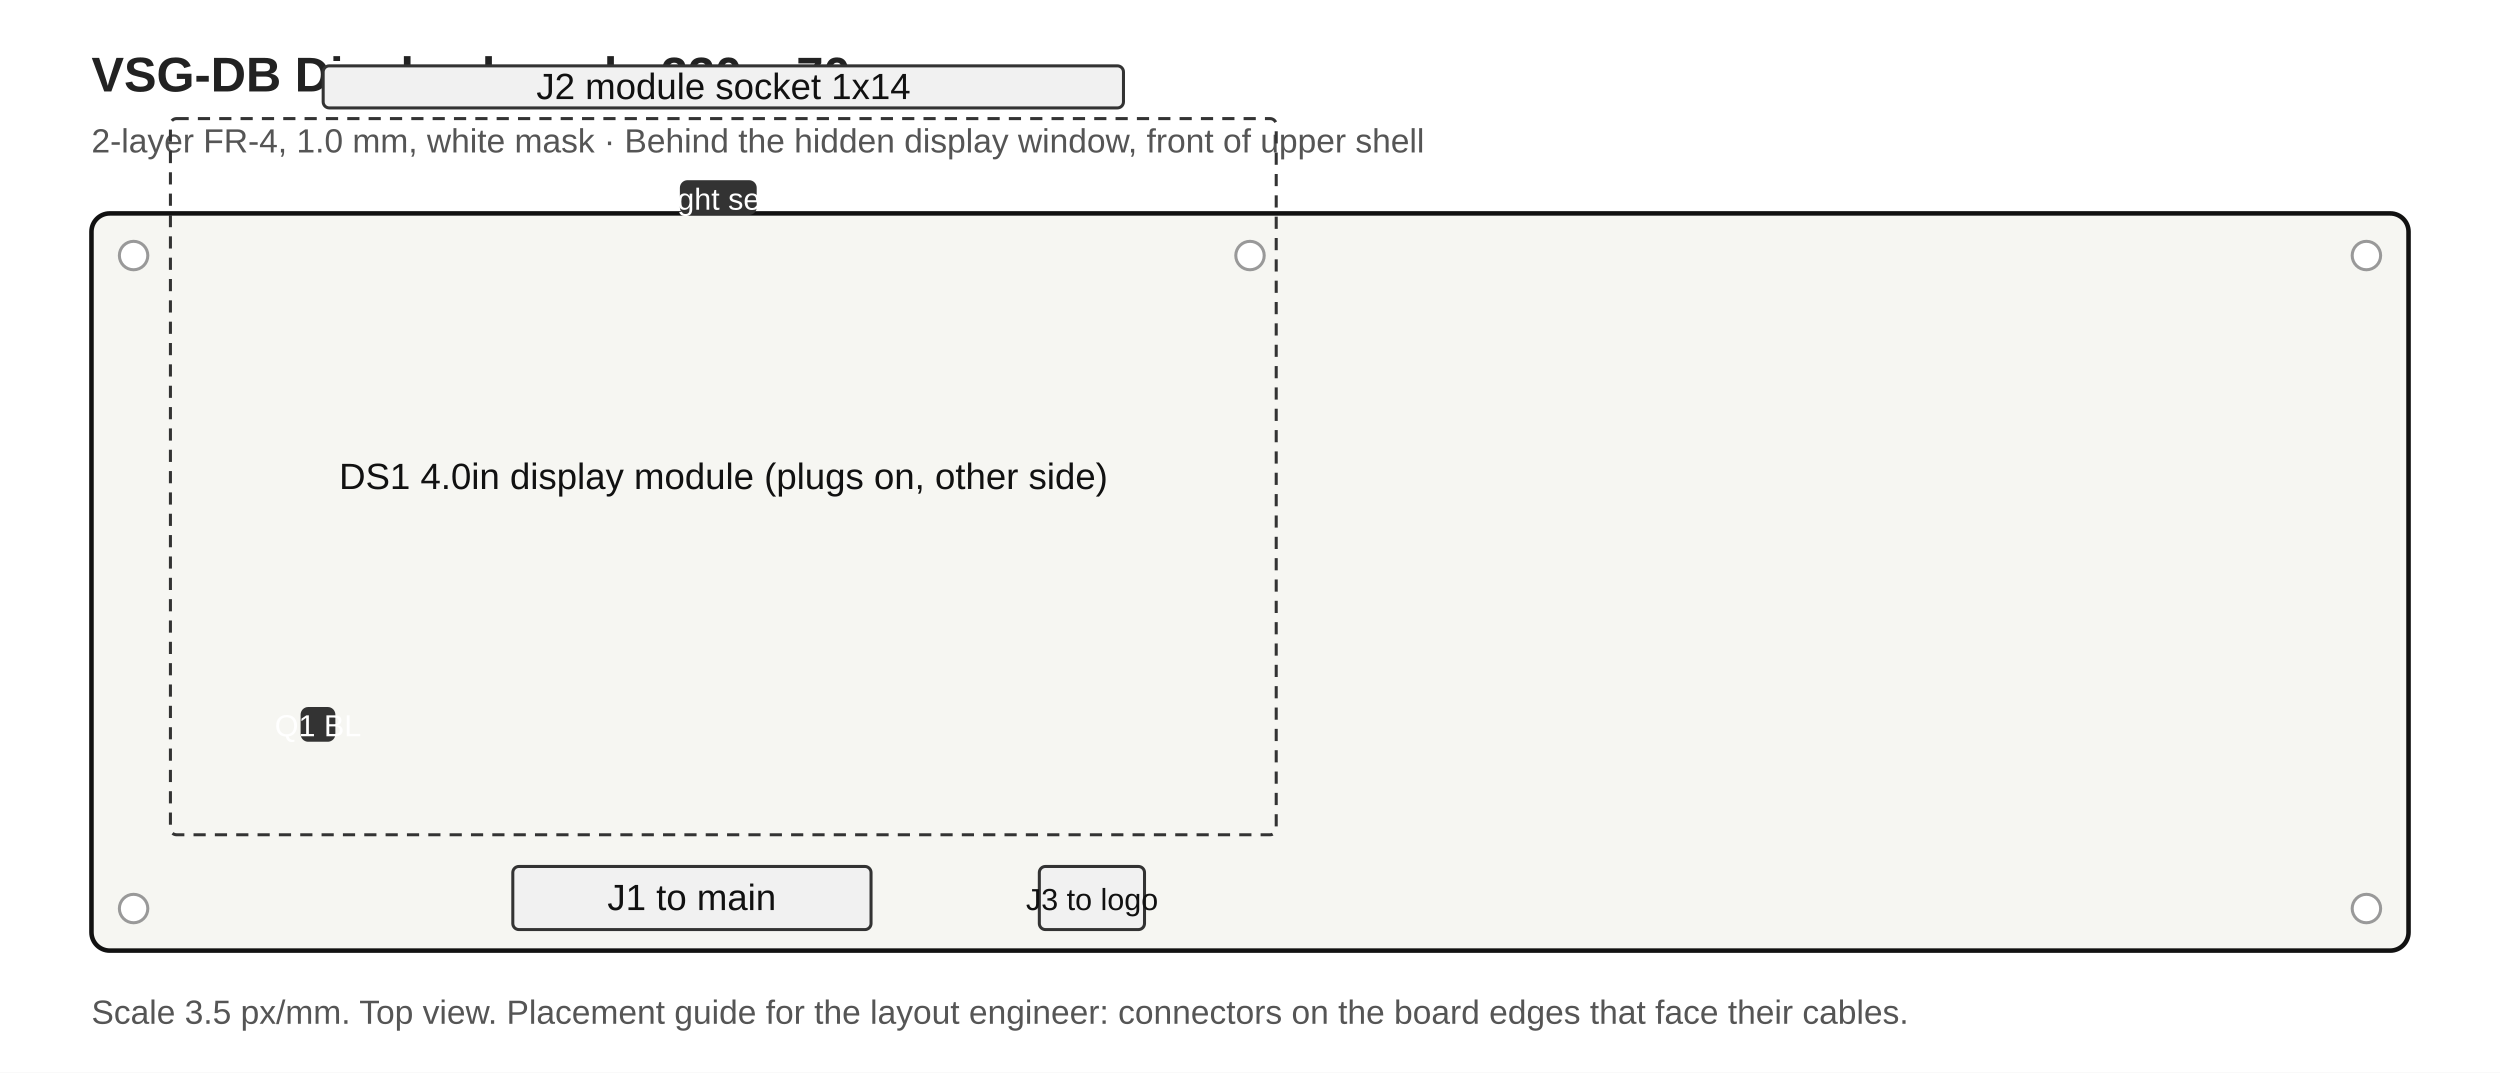
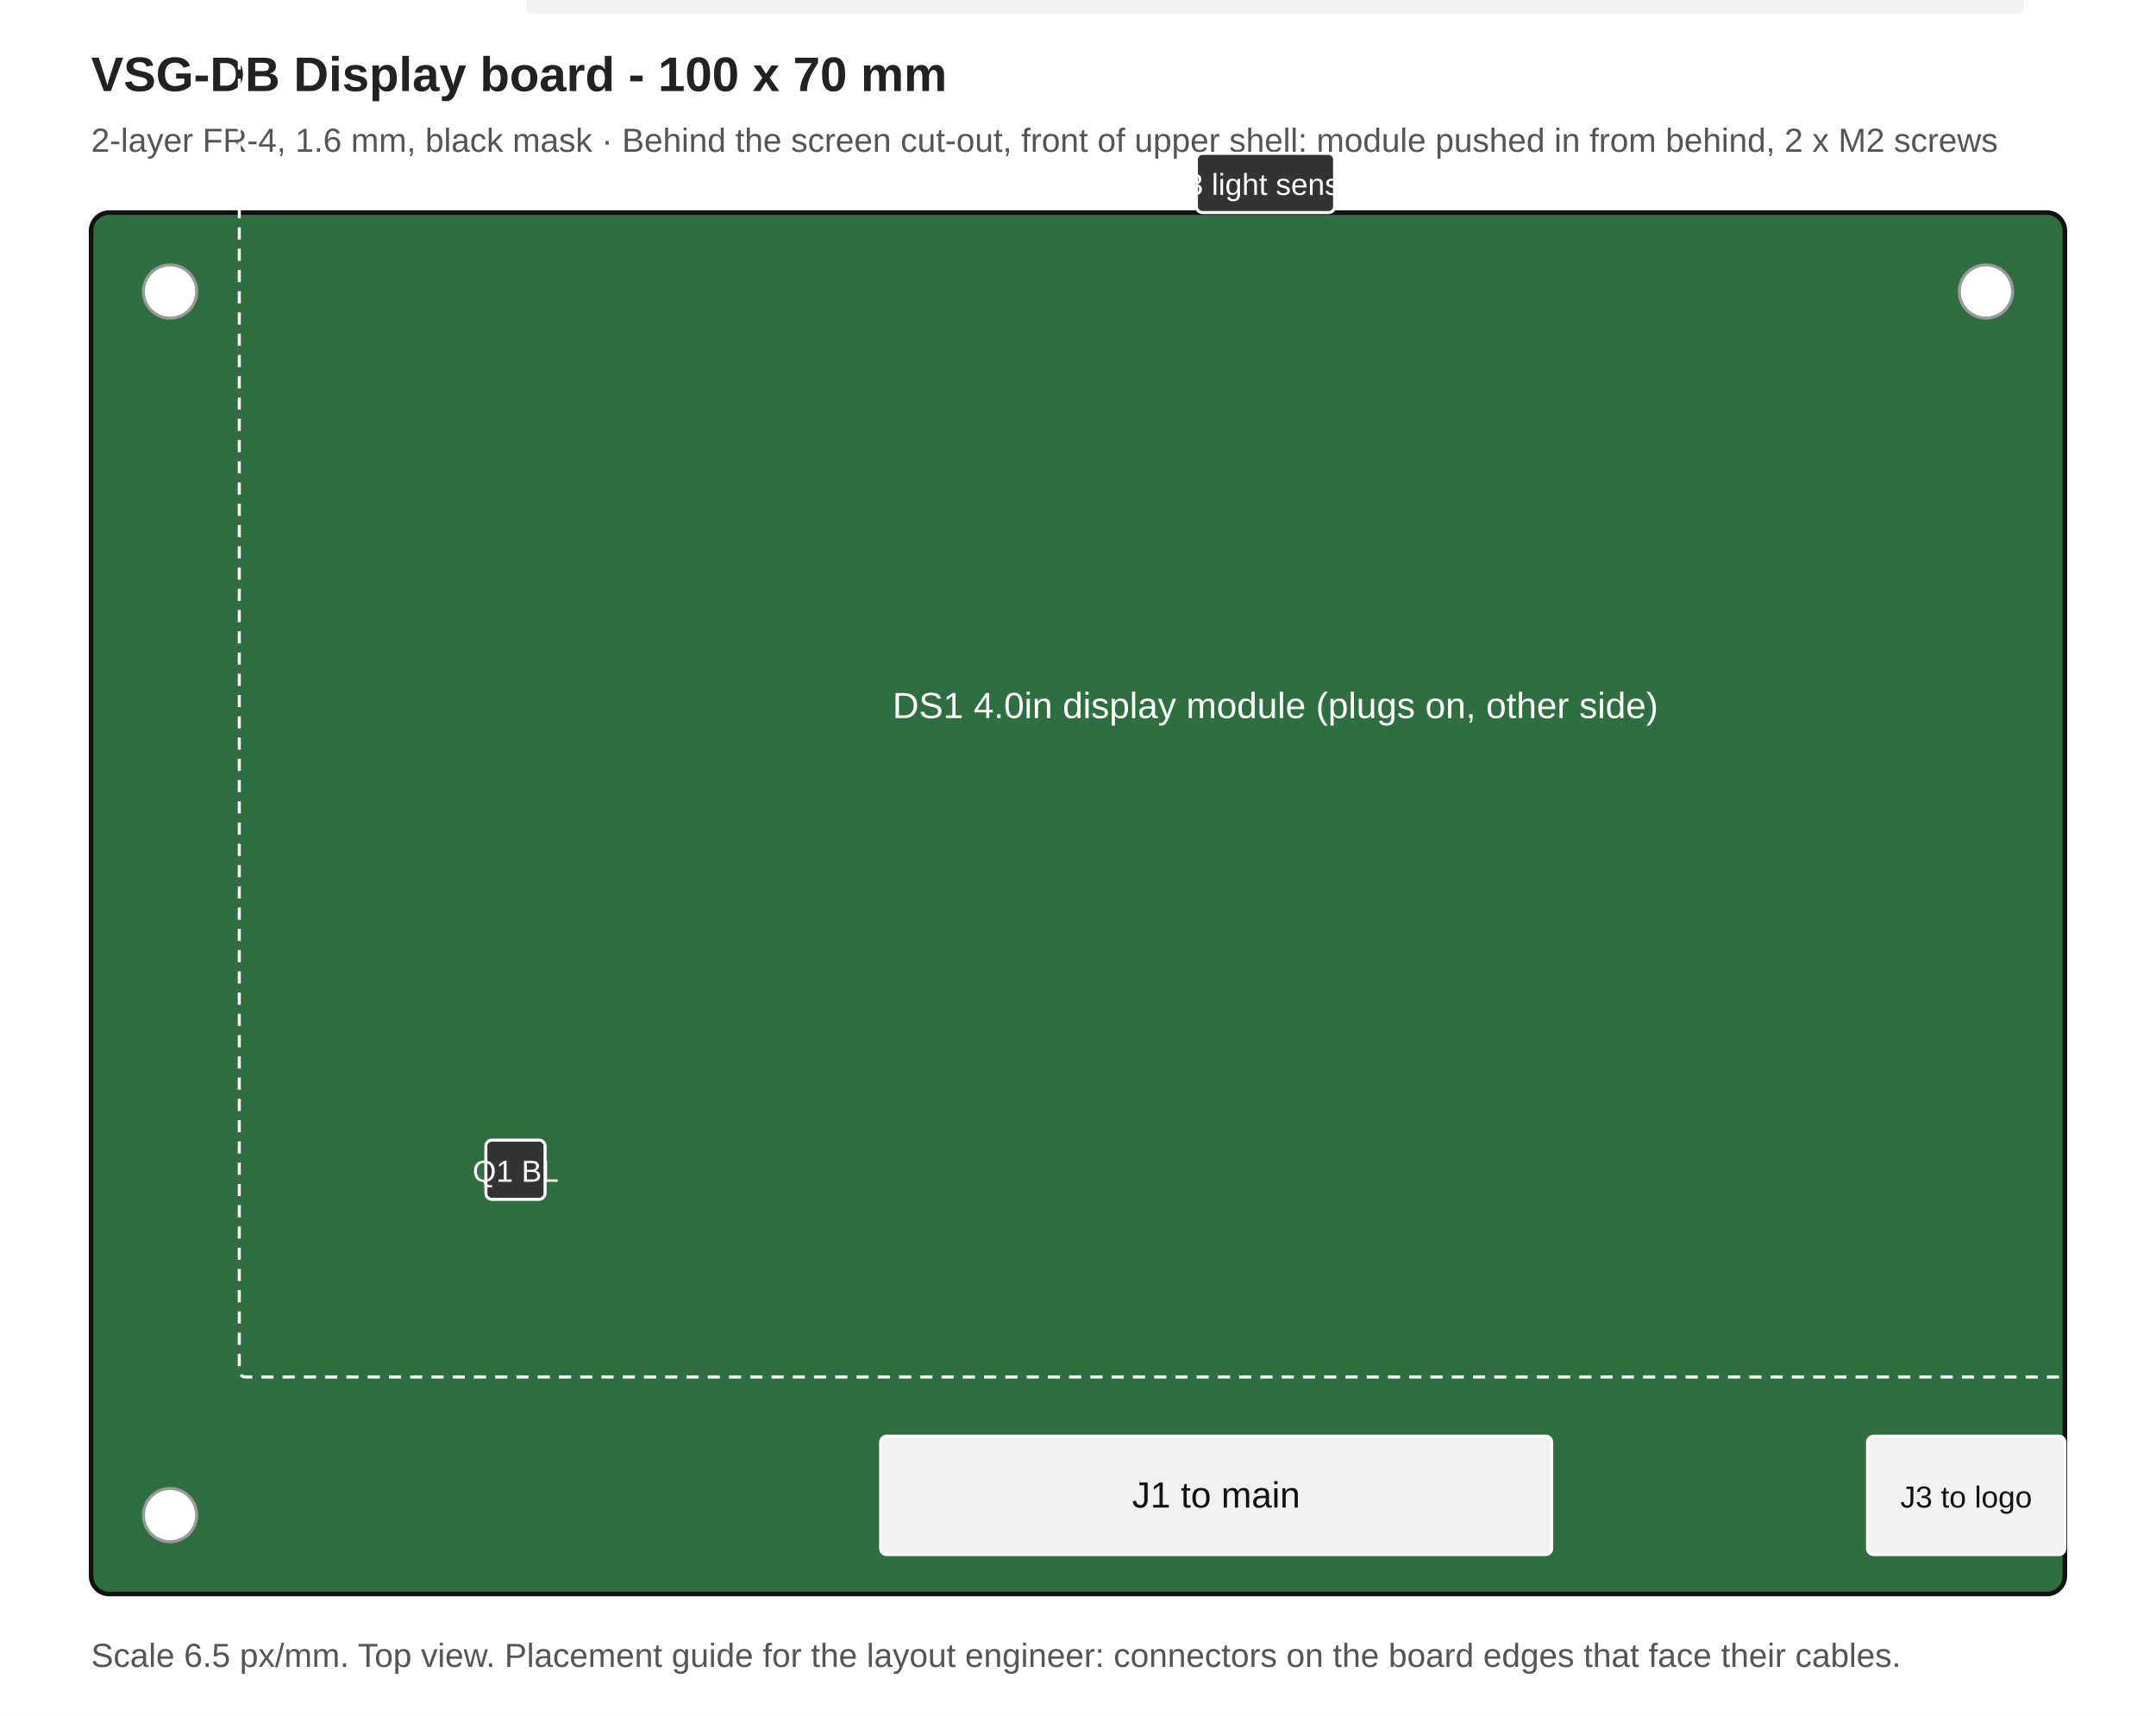
- <svg xmlns="http://www.w3.org/2000/svg" viewBox="0 0 820.0 351.818" font-family="Segoe UI, Arial, sans-serif" font-size="12">
-   <rect width="820.0" height="351.818" fill="#fff" />
-   <text x="30.0" y="30.0" font-size="16" text-anchor="start" fill="#222" font-weight="700">VSG-DB Display board - 220 x 70 mm</text>
-   <text x="30.0" y="50.0" font-size="11" text-anchor="start" fill="#555" font-weight="400">2-layer FR-4, 1.0 mm, white mask · Behind the hidden display window, front of upper shell</text>
-   <rect x="30.0" y="70.0" width="760.0" height="241.8" rx="6" fill="#f6f6f2" stroke="#111" stroke-width="1.5" />
-   <circle cx="43.818" cy="298.0" r="4.664" fill="#fff" stroke="#999" />
-   <circle cx="776.182" cy="298.0" r="4.664" fill="#fff" stroke="#999" />
-   <circle cx="43.818" cy="83.818" r="4.664" fill="#fff" stroke="#999" />
-   <circle cx="776.182" cy="83.818" r="4.664" fill="#fff" stroke="#999" />
-   <circle cx="410.0" cy="83.818" r="4.664" fill="#fff" stroke="#999" />
-   <rect x="55.9" y="38.9" width="362.7" height="234.9" rx="2" fill="none" stroke="#333" stroke-width="1" stroke-dasharray="4 3" />
-   <text x="237.3" y="160.4" font-size="12" text-anchor="middle" fill="#111" font-weight="400">DS1 4.0in display module (plugs on, other side)</text>
-   <rect x="106.0" y="21.6" width="262.5" height="13.8" rx="2" fill="#f1f1f1" stroke="#333" stroke-width="1" />
-   <text x="237.3" y="32.5" font-size="12" text-anchor="middle" fill="#111" font-weight="400">J2 module socket 1x14</text>
-   <rect x="223.5" y="59.6" width="24.2" height="10.4" rx="2" fill="#333" stroke="#333" stroke-width="1" />
-   <text x="235.5" y="68.8" font-size="10" text-anchor="middle" fill="#fff" font-weight="400">U3 light sensor</text>
-   <rect x="99.1" y="232.4" width="10.4" height="10.4" rx="2" fill="#333" stroke="#333" stroke-width="1" />
-   <text x="104.3" y="241.5" font-size="10" text-anchor="middle" fill="#fff" font-weight="400">Q1 BL</text>
-   <rect x="168.2" y="284.2" width="117.5" height="20.7" rx="2" fill="#f1f1f1" stroke="#333" stroke-width="1" />
-   <text x="226.9" y="298.5" font-size="12" text-anchor="middle" fill="#111" font-weight="400">J1 to main</text>
-   <rect x="340.9" y="284.2" width="34.5" height="20.7" rx="2" fill="#f1f1f1" stroke="#333" stroke-width="1" />
-   <text x="358.2" y="298.5" font-size="10" text-anchor="middle" fill="#111" font-weight="400">J3 to logo</text>
-   <text x="30.0" y="335.8" font-size="11" text-anchor="start" fill="#555" font-weight="400">Scale 3.5 px/mm. Top view. Placement guide for the layout engineer: connectors on the board edges that face their cables.</text>
+ <svg xmlns="http://www.w3.org/2000/svg" viewBox="0 0 710.0 565.0" font-family="Segoe UI, Arial, sans-serif" font-size="12">
+   <rect width="710.0" height="565.0" fill="#fff" />
+   <text x="30.0" y="30.0" font-size="16" text-anchor="start" fill="#222" font-weight="700">VSG-DB Display board - 100 x 70 mm</text>
+   <text x="30.0" y="50.0" font-size="11" text-anchor="start" fill="#555" font-weight="400">2-layer FR-4, 1.6 mm, black mask · Behind the screen cut-out, front of upper shell; module pushed in from behind, 2 x M2 screws</text>
+   <rect x="30.0" y="70.0" width="650.0" height="455.0" rx="6" fill="#2f6e3e" stroke="#111" stroke-width="1.5" />
+   <circle cx="56.0" cy="499.0" r="8.775" fill="#fff" stroke="#999" />
+   <circle cx="654.0" cy="499.0" r="8.775" fill="#fff" stroke="#999" />
+   <circle cx="56.0" cy="96.0" r="8.775" fill="#fff" stroke="#999" />
+   <circle cx="654.0" cy="96.0" r="8.775" fill="#fff" stroke="#999" />
+   <rect x="78.8" y="11.5" width="682.5" height="442.0" rx="2" fill="none" stroke="#fff" stroke-width="1" stroke-dasharray="4 3" />
+   <text x="420.0" y="236.5" font-size="12" text-anchor="middle" fill="#fff" font-weight="400">DS1 4.0in display module (plugs on, other side)</text>
+   <rect x="173.0" y="-21.0" width="494.0" height="26.0" rx="2" fill="#f1f1f1" stroke="#fff" stroke-width="1" />
+   <text x="420.0" y="-4.0" font-size="12" text-anchor="middle" fill="#111" font-weight="400">J2 module socket 1x14</text>
+   <rect x="394.0" y="50.5" width="45.5" height="19.5" rx="2" fill="#333" stroke="#fff" stroke-width="1" />
+   <text x="416.8" y="64.2" font-size="10" text-anchor="middle" fill="#fff" font-weight="400">U3 light sensor</text>
+   <rect x="160.0" y="375.5" width="19.5" height="19.5" rx="2" fill="#333" stroke="#fff" stroke-width="1" />
+   <text x="169.8" y="389.2" font-size="10" text-anchor="middle" fill="#fff" font-weight="400">Q1 BL</text>
+   <rect x="290.0" y="473.0" width="221.0" height="39.0" rx="2" fill="#f1f1f1" stroke="#fff" stroke-width="1" />
+   <text x="400.5" y="496.5" font-size="12" text-anchor="middle" fill="#111" font-weight="400">J1 to main</text>
+   <rect x="615.0" y="473.0" width="65.0" height="39.0" rx="2" fill="#f1f1f1" stroke="#fff" stroke-width="1" />
+   <text x="647.5" y="496.5" font-size="10" text-anchor="middle" fill="#111" font-weight="400">J3 to logo</text>
+   <text x="30.0" y="549.0" font-size="11" text-anchor="start" fill="#555" font-weight="400">Scale 6.5 px/mm. Top view. Placement guide for the layout engineer: connectors on the board edges that face their cables.</text>
</svg>
